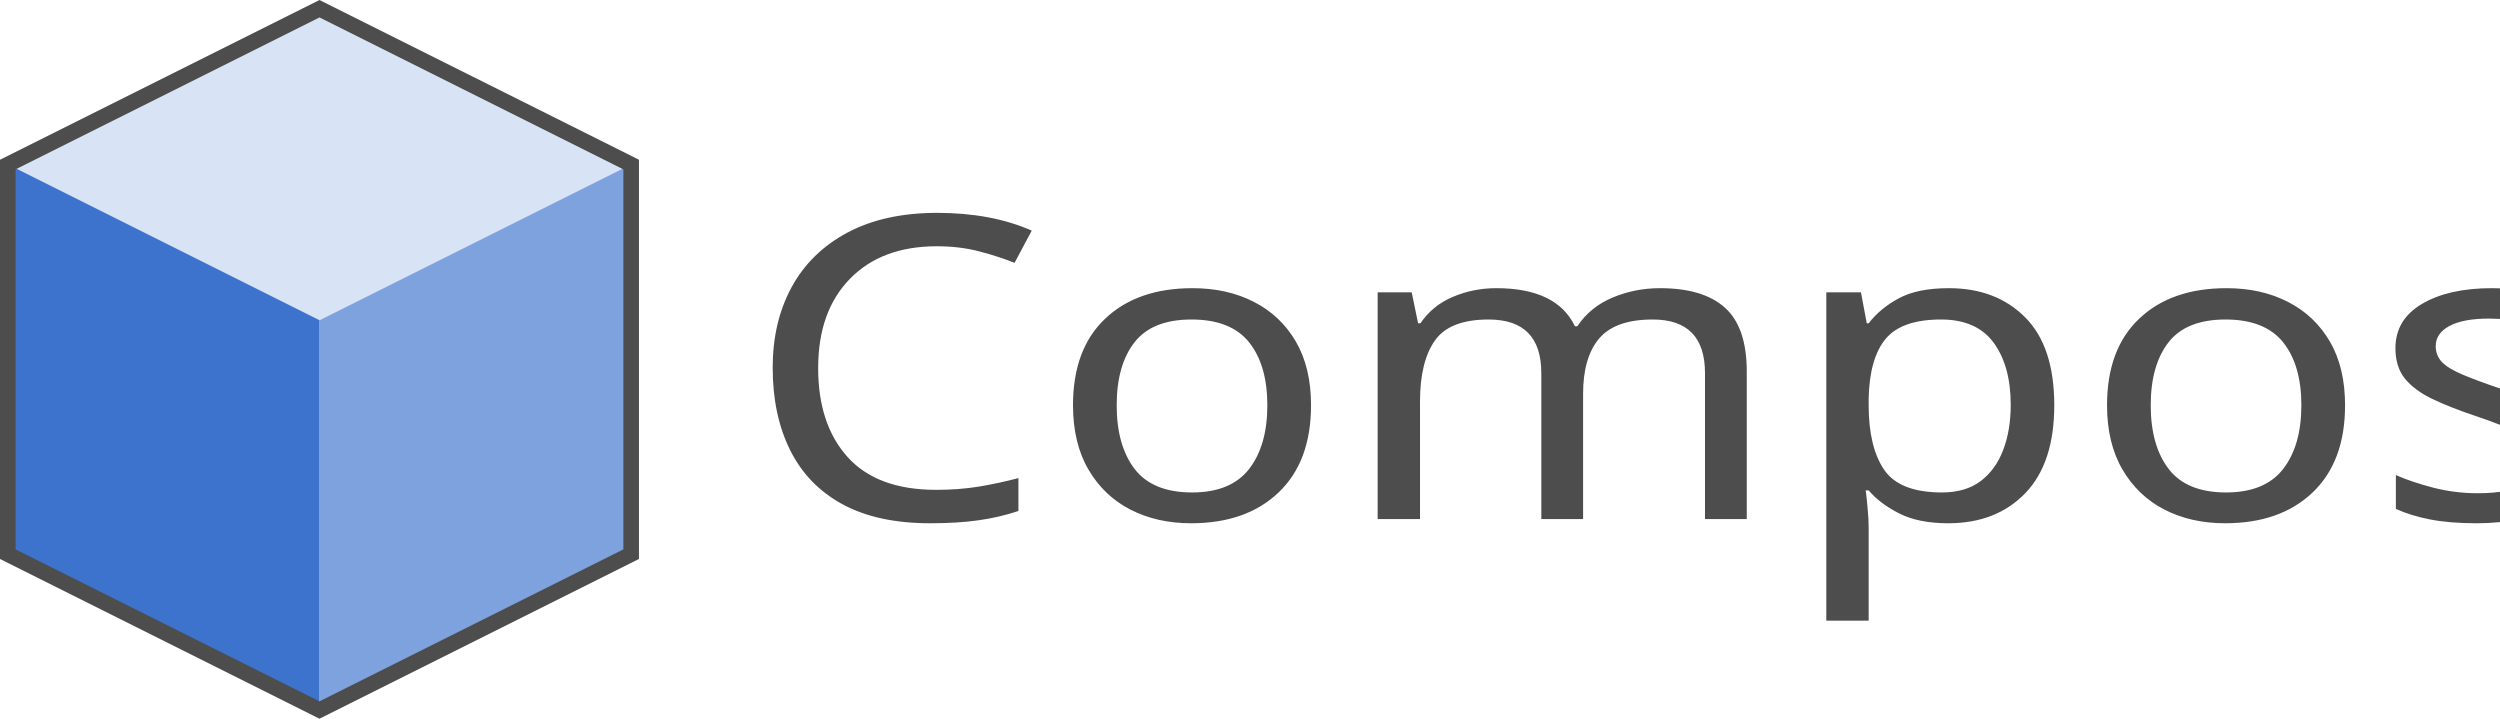
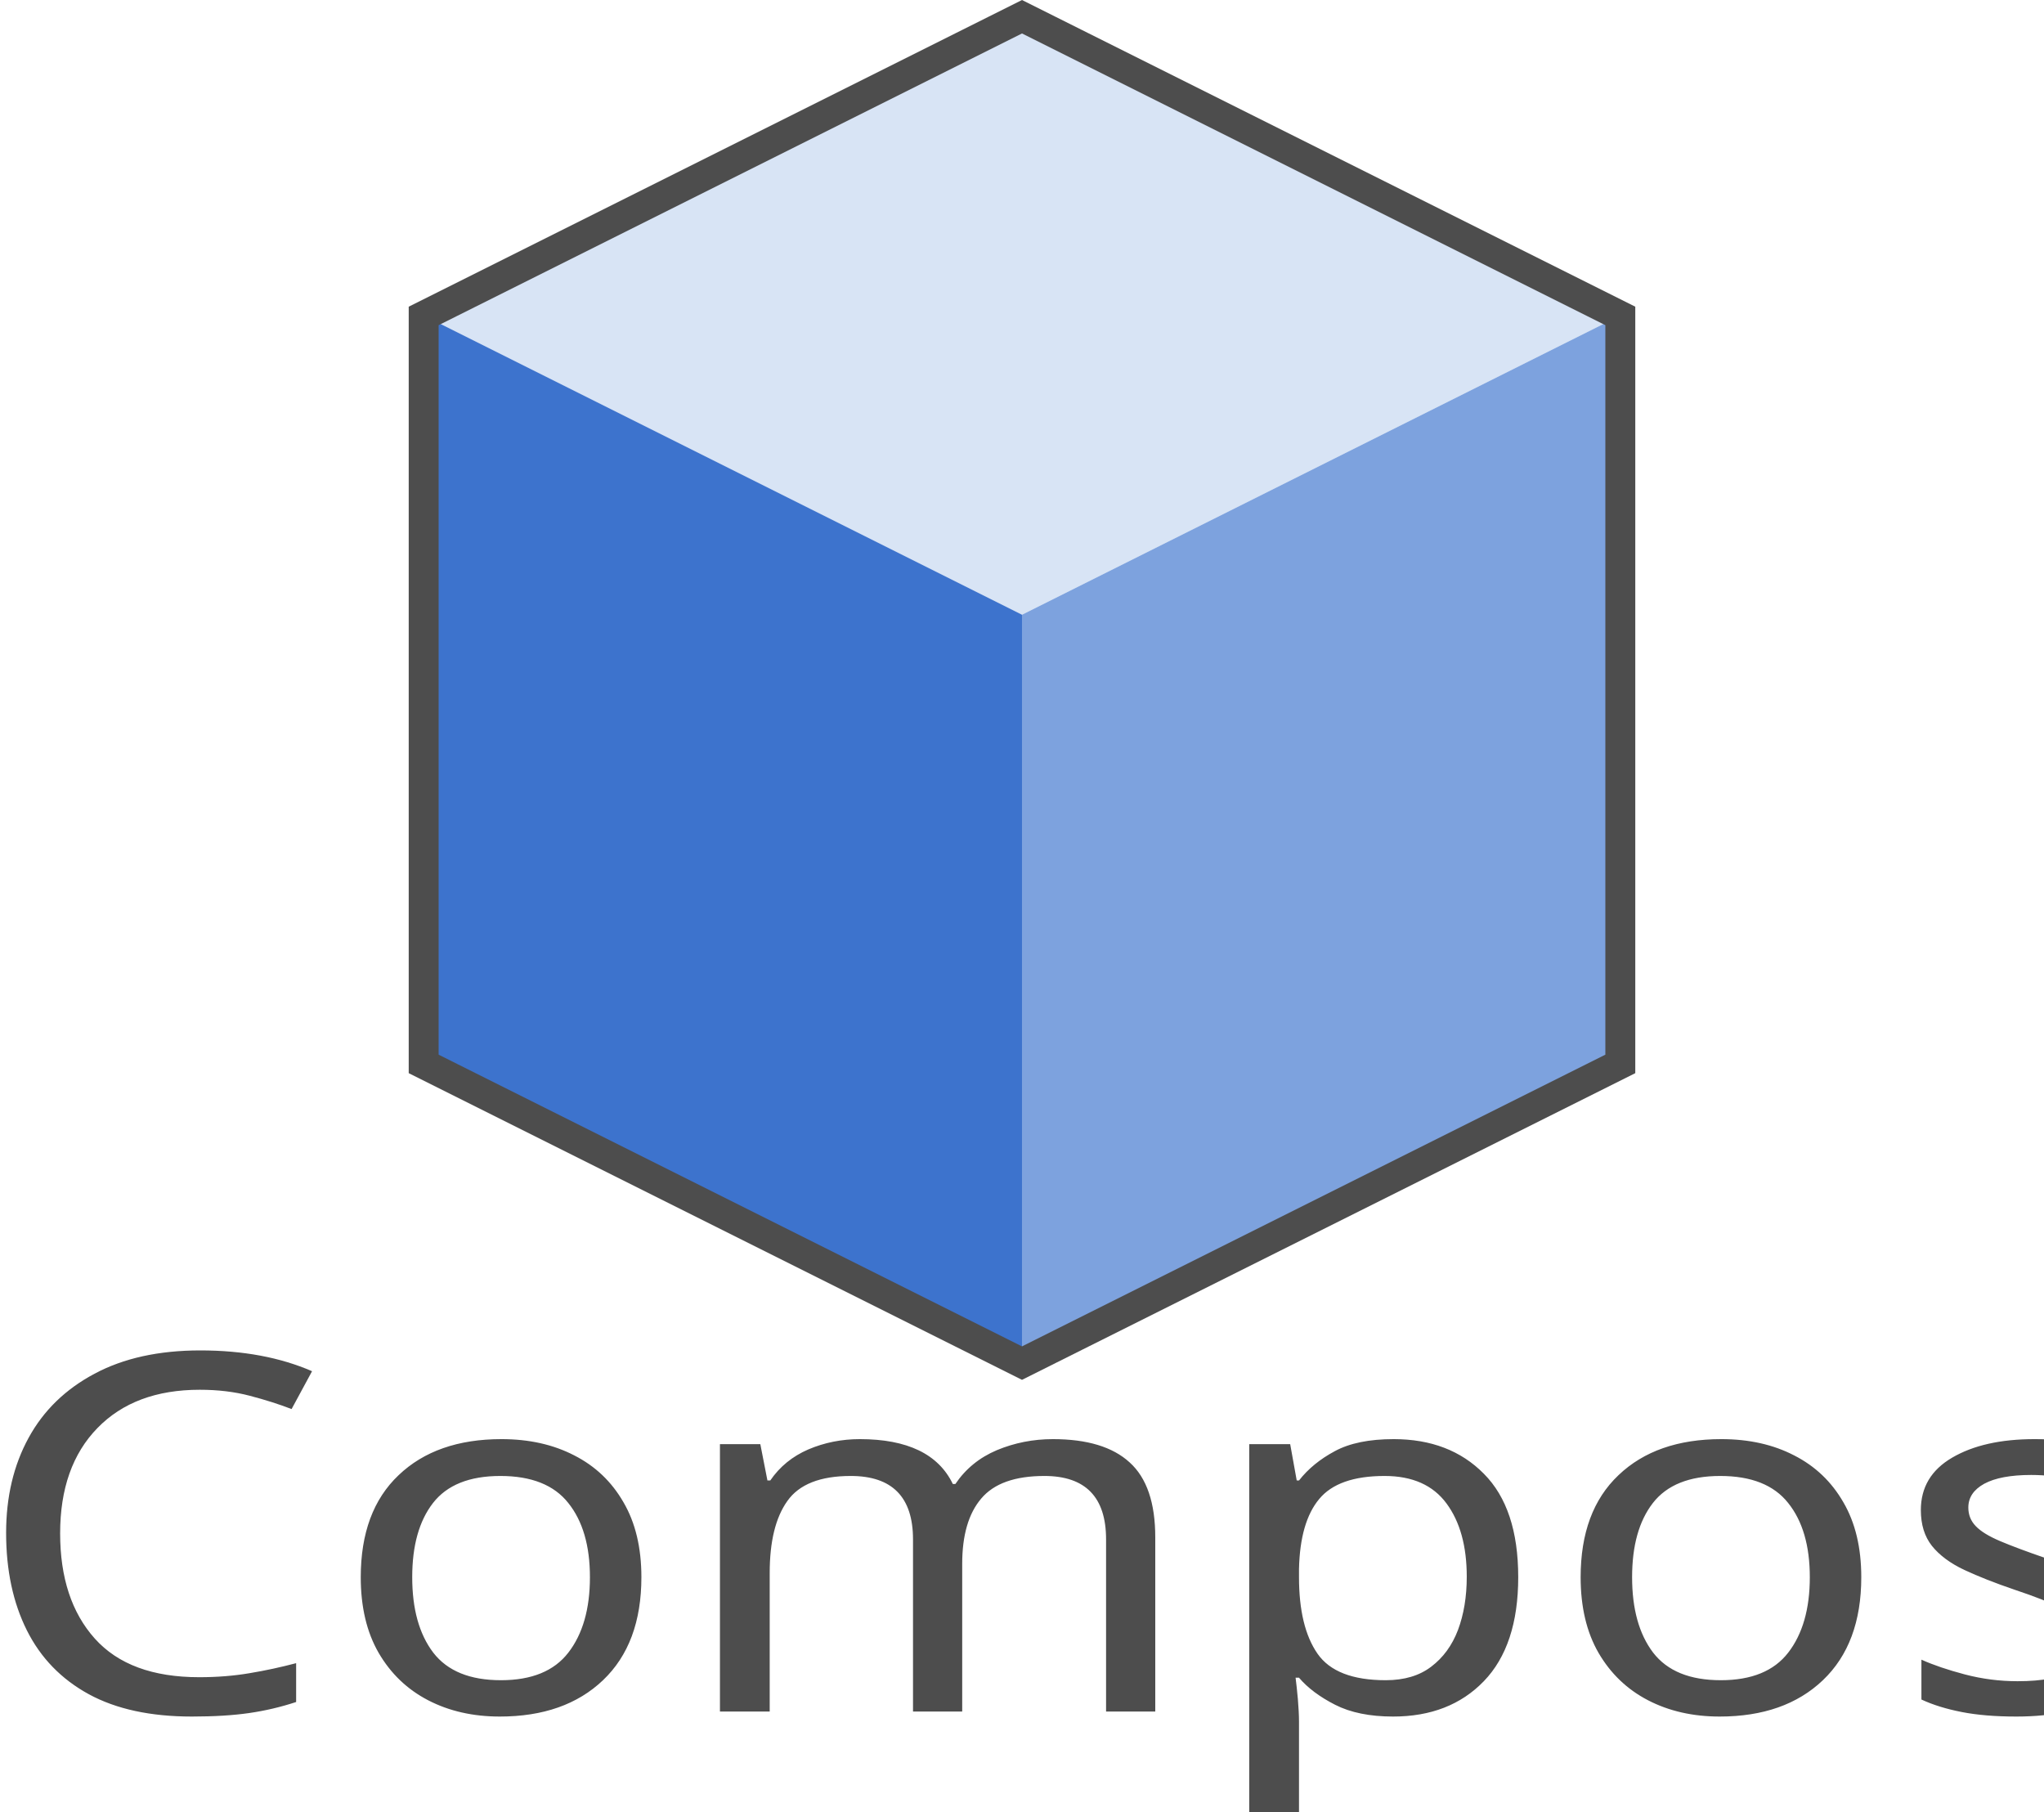
- <svg xmlns="http://www.w3.org/2000/svg" width="79.283mm" height="22.793mm" viewBox="0 0 280.925 80.762" id="svg2" version="1.1">
+ <svg xmlns="http://www.w3.org/2000/svg" version="1.1" id="svg2" viewBox="0 0 119.65 106.018" height="29.921mm" width="33.768mm">
  <defs id="defs4" />
-   <g id="layer1" transform="translate(-162.7143,-183.5876)">
-     <text xml:space="preserve" style="font-style:normal;font-variant:normal;font-weight:normal;font-stretch:normal;font-size:50.617px;line-height:125%;font-family:Laksaman;-inkscape-font-specification:'Laksaman, Normal';text-align:start;letter-spacing:0px;word-spacing:0px;writing-mode:lr-tb;text-anchor:start;fill:#4d4d4d;fill-opacity:1;stroke:none;stroke-width:1px;stroke-linecap:butt;stroke-linejoin:miter;stroke-opacity:1" x="231.164" y="257.699" id="text3336" transform="scale(1.06524,0.9387558)">
-       <tspan id="tspan3338" x="231.164" y="257.699" style="font-style:normal;font-variant:normal;font-weight:normal;font-stretch:normal;font-family:Cuprum;-inkscape-font-specification:Cuprum">Composer</tspan>
+   <g transform="translate(-138.7892,-183.5876)" id="layer1">
+     <text transform="scale(1.06524,0.9387558)" id="text3336" y="302.278" x="128.734" style="font-style:normal;font-variant:normal;font-weight:normal;font-stretch:normal;font-size:31.106px;line-height:125%;font-family:Laksaman;-inkscape-font-specification:'Laksaman, Normal';text-align:start;letter-spacing:0px;word-spacing:0px;writing-mode:lr-tb;text-anchor:start;fill:#4d4d4d;fill-opacity:1;stroke:none;stroke-width:1px;stroke-linecap:butt;stroke-linejoin:miter;stroke-opacity:1" xml:space="preserve">
+       <tspan style="font-style:normal;font-variant:normal;font-weight:normal;font-stretch:normal;font-family:Cuprum;-inkscape-font-specification:Cuprum" y="302.278" x="128.734" id="tspan3338">Composer</tspan>
    </text>
-     <g transform="matrix(1.751205,0,0,1.751205,156.5851,-1576.051)" id="layer1-2">
-       <path id="path2987" d="m 24,1005.362 -20,10 20,10 20,-10 z" style="fill:#d8e4f5;fill-opacity:1;stroke:none" />
-       <path style="fill:#7da2de;fill-opacity:1;stroke:none" d="m 24,1025.362 0,25 20,-10 0,-25 z" id="path2989" />
-       <path id="path2991" d="m 24,1025.362 0,25 -20,-10 0,-25 z" style="fill:#3d73cd;fill-opacity:1;stroke:none" />
-       <path id="path2993" d="m 24,1005.375 -20,10 0,25 20,10 20,-10 0,-5.872 0,-19.128 z" style="fill:none;stroke:#4d4d4d;stroke-width:1px;stroke-linecap:butt;stroke-linejoin:miter;stroke-opacity:1" />
+     <g id="layer1-2" transform="matrix(1.751205,0,0,1.751205,156.5851,-1576.051)">
+       <path style="fill:#d8e4f5;fill-opacity:1;stroke:none" d="m 24,1005.362 -20,10 20,10 20,-10 z" id="path2987" />
+       <path id="path2989" d="m 24,1025.362 0,25 20,-10 0,-25 z" style="fill:#7da2de;fill-opacity:1;stroke:none" />
+       <path style="fill:#3d73cd;fill-opacity:1;stroke:none" d="m 24,1025.362 0,25 -20,-10 0,-25 z" id="path2991" />
+       <path style="fill:none;stroke:#4d4d4d;stroke-width:1px;stroke-linecap:butt;stroke-linejoin:miter;stroke-opacity:1" d="m 24,1005.375 -20,10 0,25 20,10 20,-10 0,-5.872 0,-19.128 z" id="path2993" />
    </g>
  </g>
</svg>
